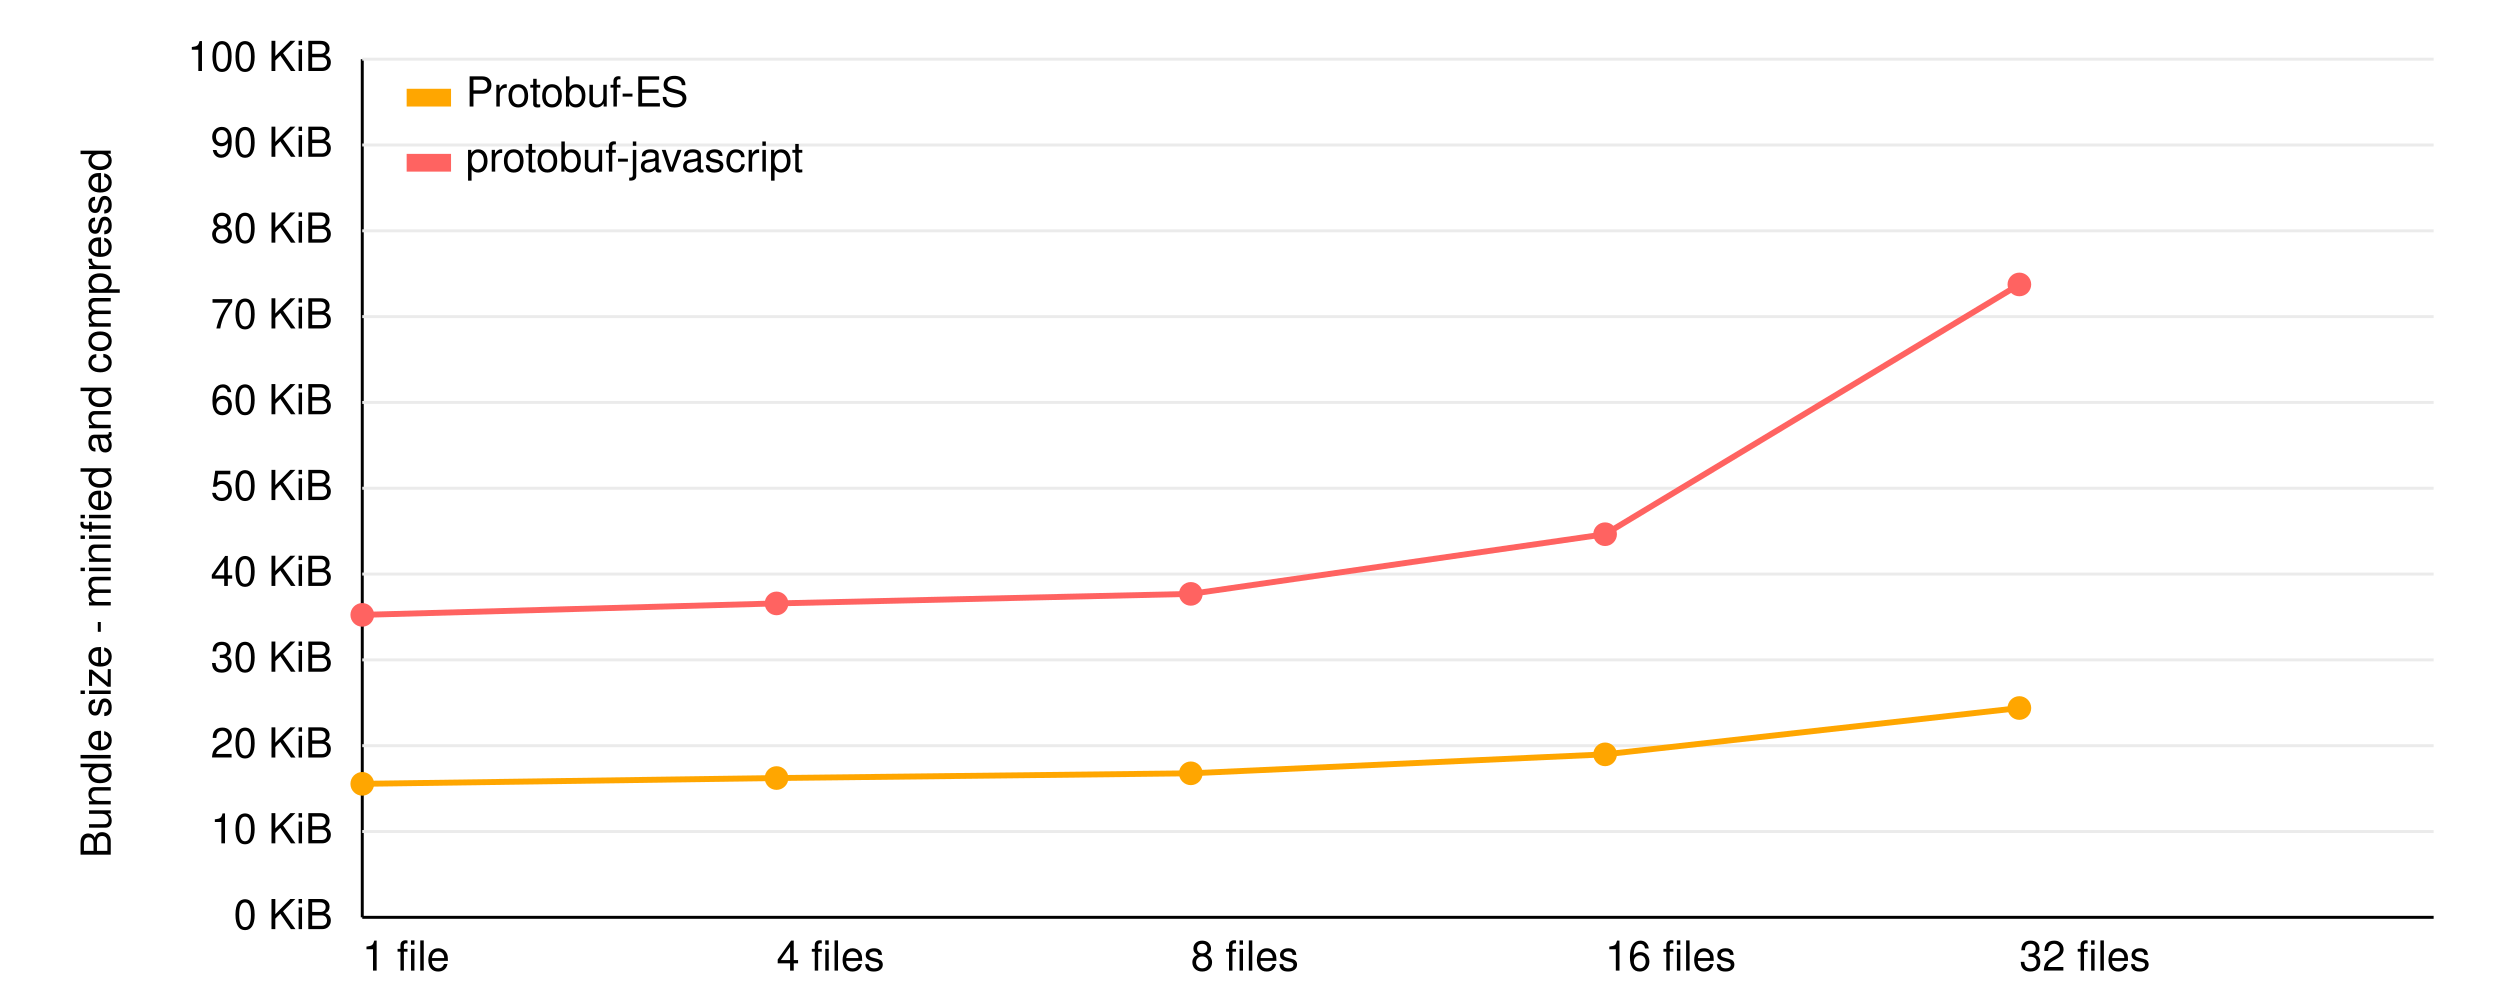
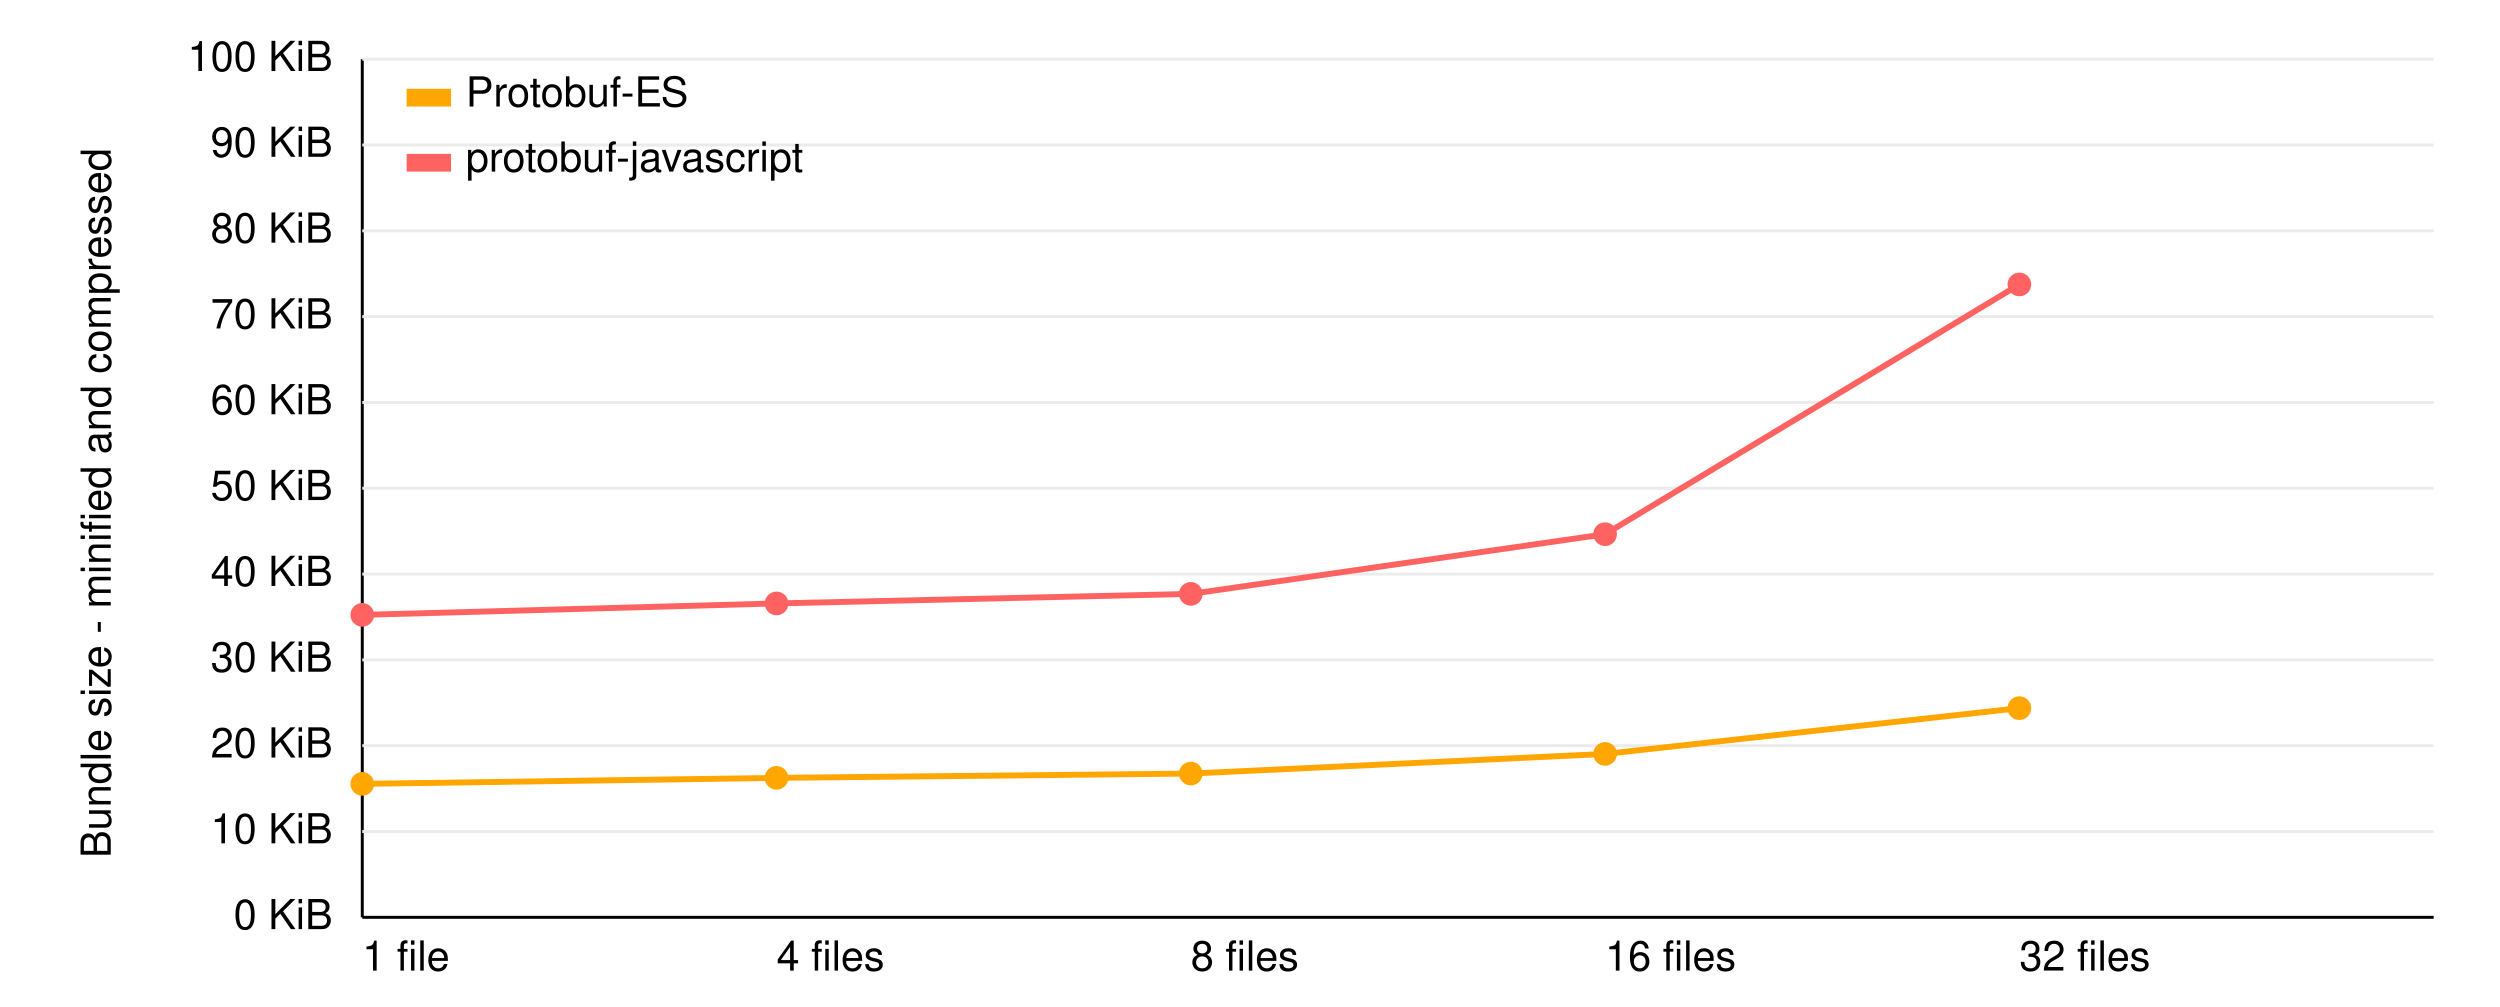
<svg xmlns="http://www.w3.org/2000/svg" version="1.1" width="820px" height="330px" viewBox="0 0 820 340" class="chart">
  <style>
      
      text {
        font: 14px Verdana, Helvetica, Arial, sans-serif;
      }
      
    </style>
  <rect x="-10%" y="-10%" width="120%" height="120%" fill="#ffffff" />
  <g transform="translate(110,310)">
    <line y1="0" x2="700" stroke="black" />
    <text x="0" y="18" text-anchor="start">1 file</text>
    <text x="140" y="18" text-anchor="start">4 files</text>
    <text x="280" y="18" text-anchor="start">8 files</text>
    <text x="420" y="18" text-anchor="start">16 files</text>
    <text x="560" y="18" text-anchor="start">32 files</text>
  </g>
  <g transform="translate(110, 20)">
    <line x1="0" x2="0" y1="0" y2="290" stroke="black" />
    <g transform="rotate(-90), translate(-150,-85)">
      <text text-anchor="middle">Bundle size - minified and compressed</text>
    </g>
    <text x="-10" y="4" text-anchor="end">100 KiB</text>
    <line x1="0" x2="700" y1="0" y2="0" stroke="#ebebeb" />
    <text x="-10" y="33" text-anchor="end">90 KiB</text>
    <line x1="0" x2="700" y1="29" y2="29" stroke="#ebebeb" />
    <text x="-10" y="62" text-anchor="end">80 KiB</text>
    <line x1="0" x2="700" y1="58" y2="58" stroke="#ebebeb" />
    <text x="-10" y="91" text-anchor="end">70 KiB</text>
    <line x1="0" x2="700" y1="87" y2="87" stroke="#ebebeb" />
    <text x="-10" y="120" text-anchor="end">60 KiB</text>
    <line x1="0" x2="700" y1="116" y2="116" stroke="#ebebeb" />
    <text x="-10" y="149" text-anchor="end">50 KiB</text>
    <line x1="0" x2="700" y1="145" y2="145" stroke="#ebebeb" />
    <text x="-10" y="178" text-anchor="end">40 KiB</text>
    <line x1="0" x2="700" y1="174" y2="174" stroke="#ebebeb" />
    <text x="-10" y="207" text-anchor="end">30 KiB</text>
    <line x1="0" x2="700" y1="203" y2="203" stroke="#ebebeb" />
    <text x="-10" y="236" text-anchor="end">20 KiB</text>
    <line x1="0" x2="700" y1="232" y2="232" stroke="#ebebeb" />
    <text x="-10" y="265" text-anchor="end">10 KiB</text>
    <line x1="0" x2="700" y1="261" y2="261" stroke="#ebebeb" />
    <text x="-10" y="294" text-anchor="end">0 KiB</text>
  </g>
  <g transform="translate(110, 20)">
-     <polyline fill="none" stroke="#ffa600" stroke-width="2" points="0,244.889 140,242.932 280,241.332 420,234.923 560,219.267">
+     <polyline fill="none" stroke="#ffa600" stroke-width="2" points="0,244.897 140,242.872 280,241.417 420,234.781 560,219.307">
    </polyline>
-     <circle cx="0" cy="244.889" r="4" fill="#ffa600" />
-     <circle cx="140" cy="242.932" r="4" fill="#ffa600" />
-     <circle cx="280" cy="241.332" r="4" fill="#ffa600" />
-     <circle cx="420" cy="234.923" r="4" fill="#ffa600" />
-     <circle cx="560" cy="219.267" r="4" fill="#ffa600" />
+     <circle cx="0" cy="244.897" r="4" fill="#ffa600" />
+     <circle cx="140" cy="242.872" r="4" fill="#ffa600" />
+     <circle cx="280" cy="241.417" r="4" fill="#ffa600" />
+     <circle cx="420" cy="234.781" r="4" fill="#ffa600" />
+     <circle cx="560" cy="219.307" r="4" fill="#ffa600" />
  </g>
  <g transform="translate(110, 20)">
    <polyline fill="none" stroke="#ff6361" stroke-width="2" points="0,187.789 140,183.918 280,180.695 420,160.528 560,76.125">
    </polyline>
    <circle cx="0" cy="187.789" r="4" fill="#ff6361" />
    <circle cx="140" cy="183.918" r="4" fill="#ff6361" />
    <circle cx="280" cy="180.695" r="4" fill="#ff6361" />
    <circle cx="420" cy="160.528" r="4" fill="#ff6361" />
    <circle cx="560" cy="76.125" r="4" fill="#ff6361" />
  </g>
  <g transform="translate(125, 30)">
    <g transform="translate(0, 0)">
      <rect width="15" height="6" fill="#ffa600" />
      <text x="20" y="6">Protobuf-ES</text>
    </g>
    <g transform="translate(0, 22)">
      <rect width="15" height="6" fill="#ff6361" />
      <text x="20" y="6">protobuf-javascript</text>
    </g>
  </g>
</svg>
